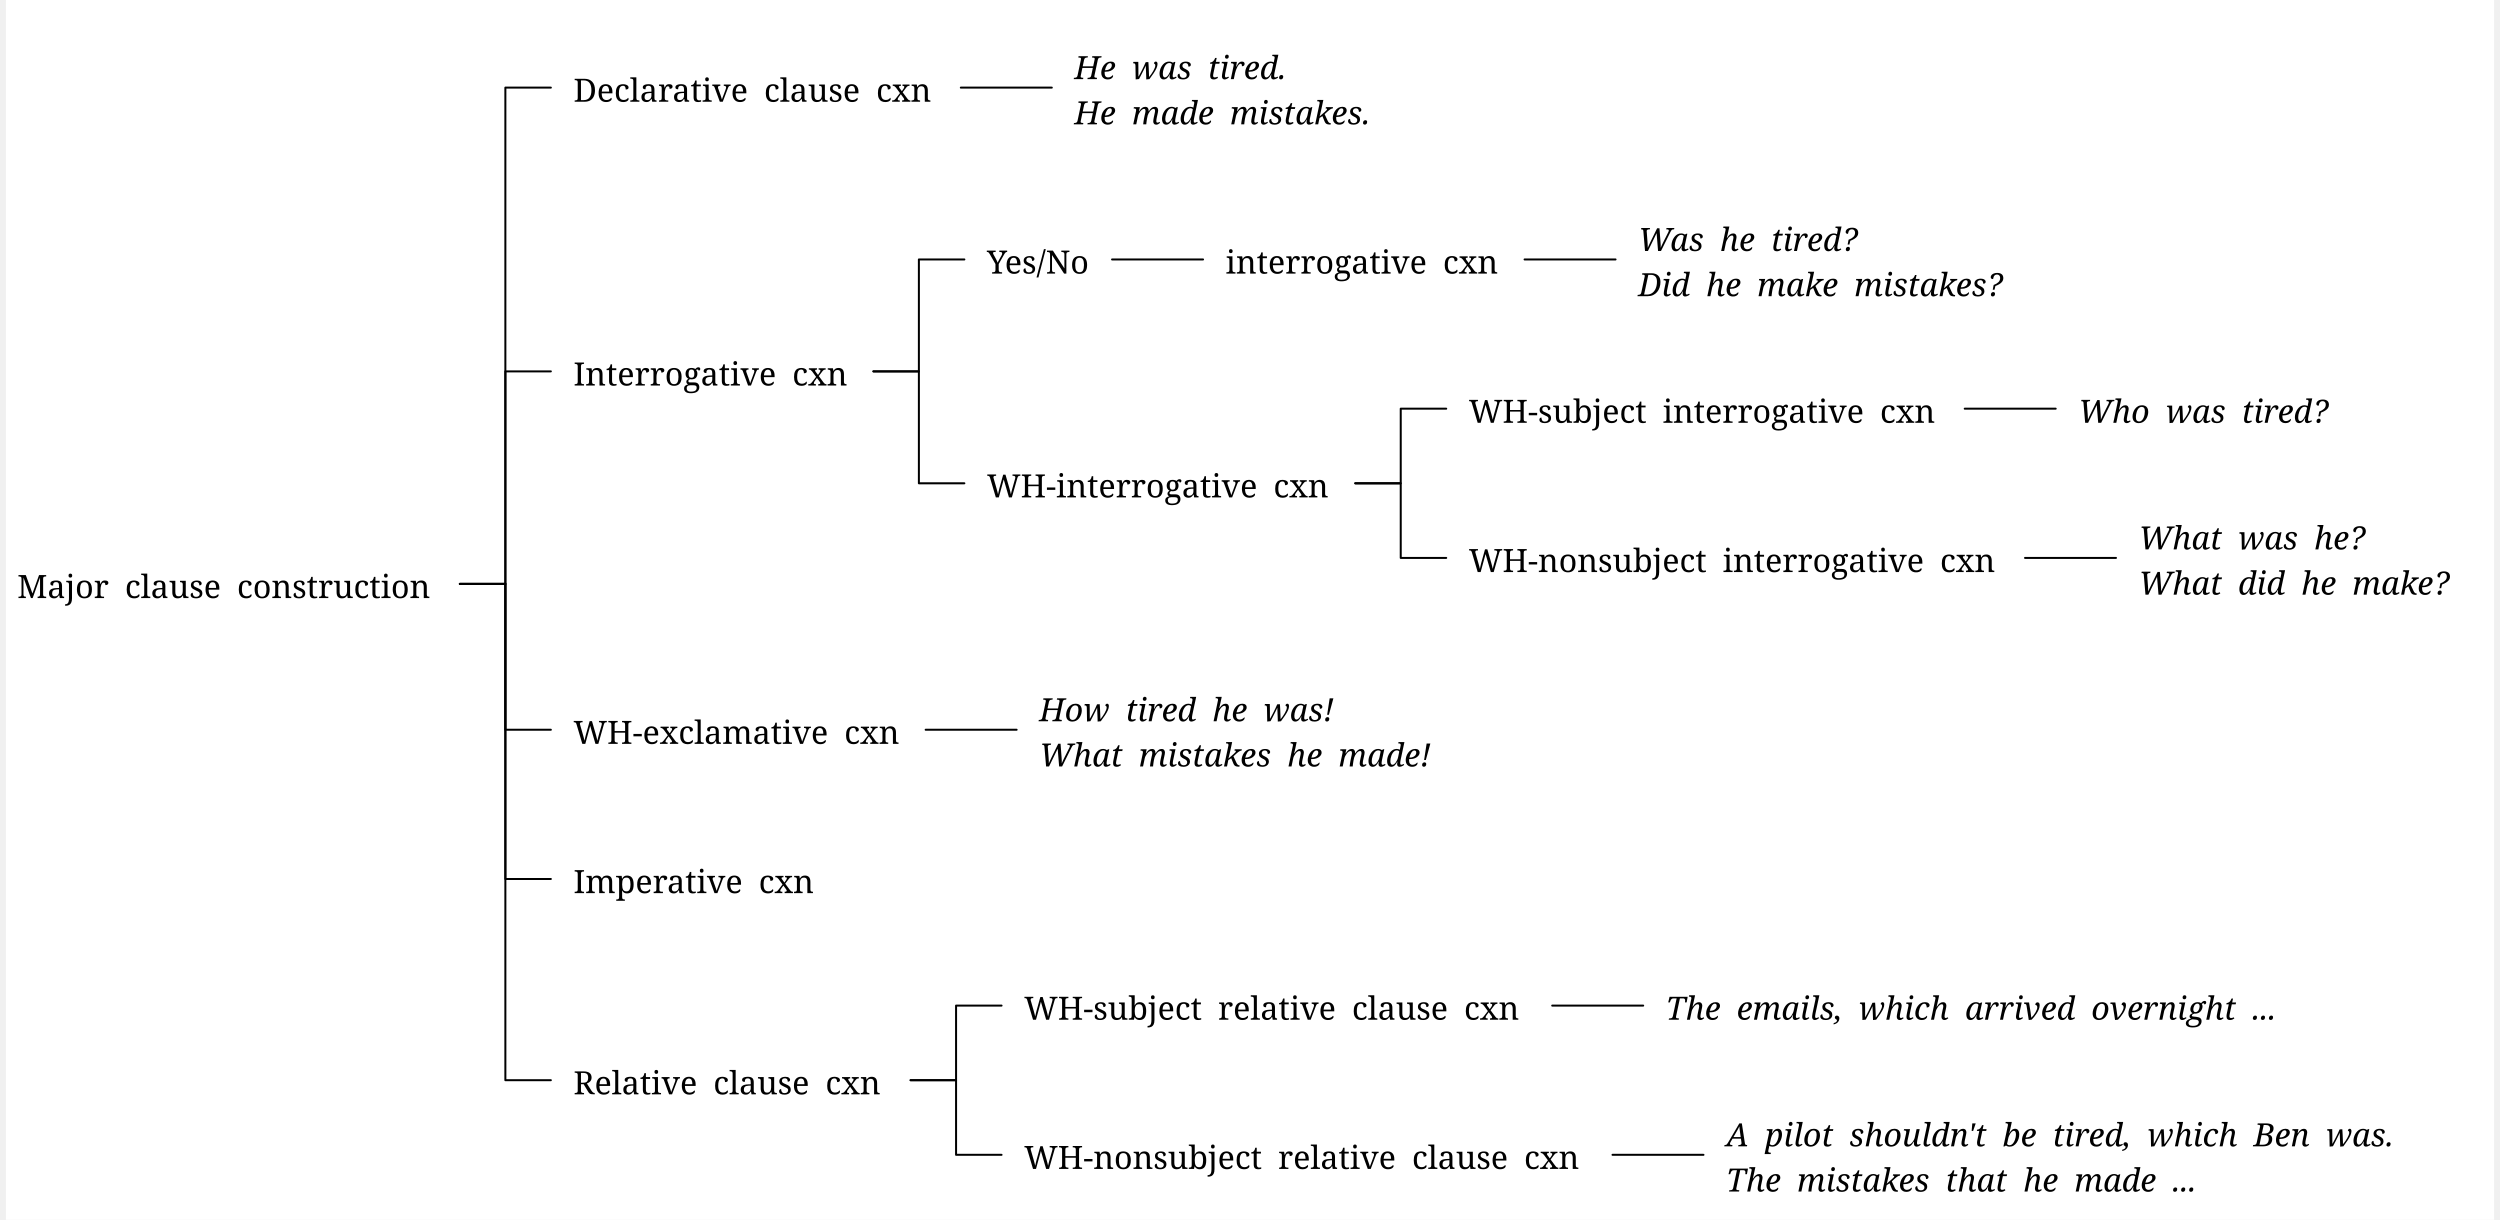
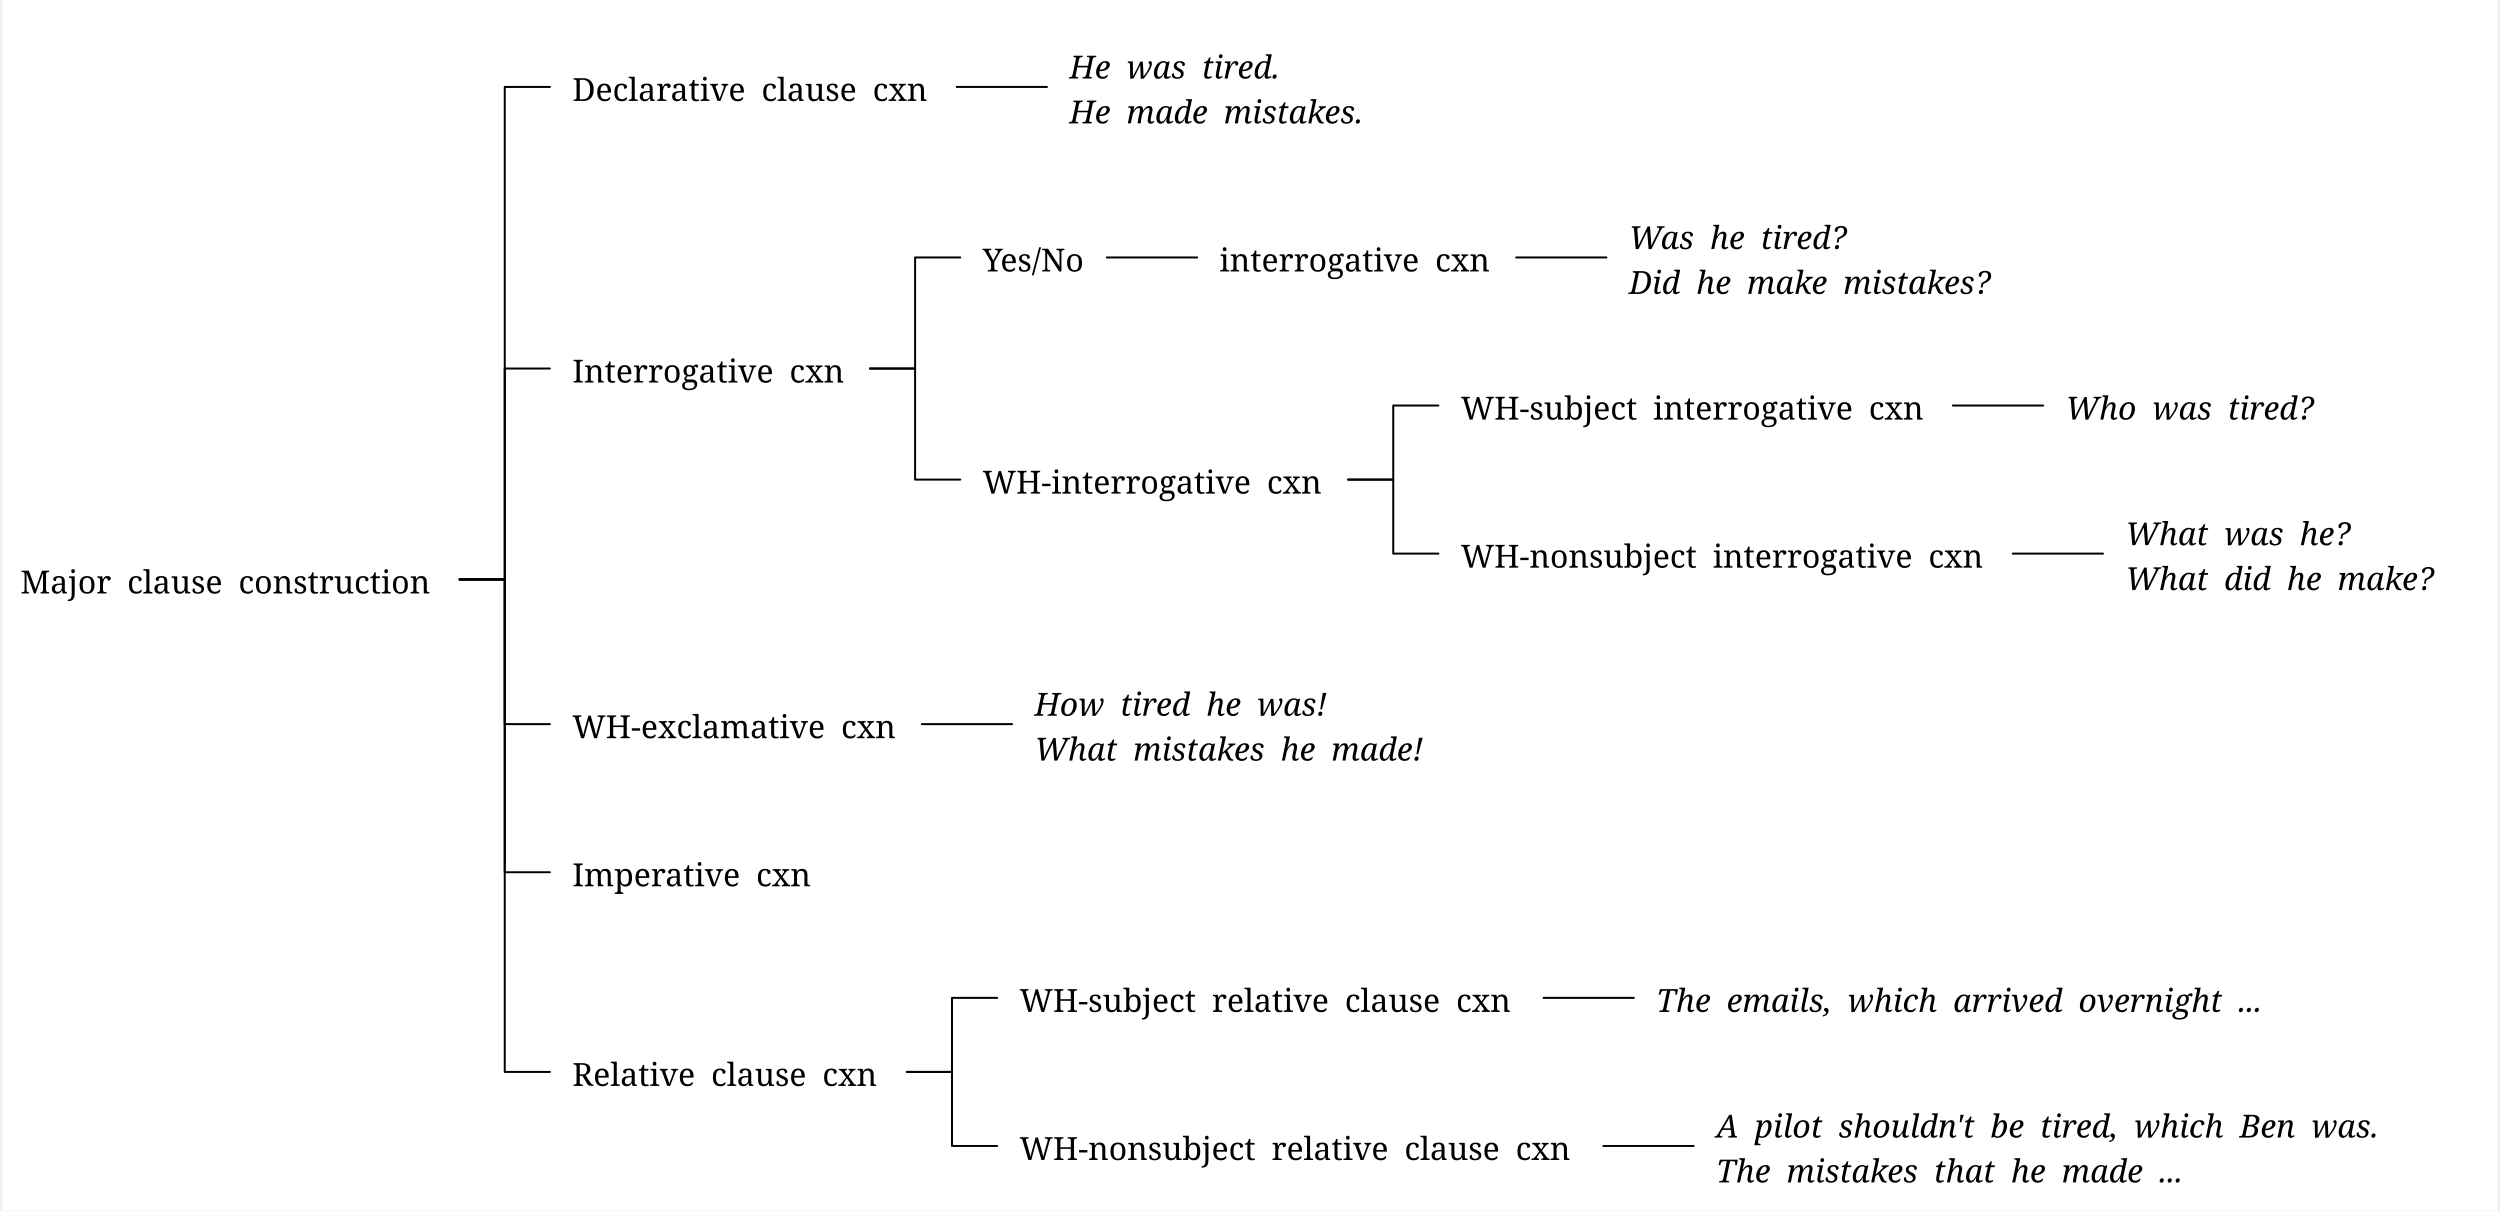
- <svg xmlns="http://www.w3.org/2000/svg" width="2464.75" height="1202.625" viewBox="-11.25, 0, 2476.0, 1213.875" version="1.1">
+ <svg xmlns="http://www.w3.org/2000/svg" width="2483.8" height="1202.625" viewBox="-17.6, 0, 2501.4, 1213.875" version="1.1">
  <defs>
-     <marker id="arrow" markerUnits="userSpaceOnUse" viewBox="0 0 10 10" refX="10" refY="5" markerWidth="11.25" markerHeight="11.25" orient="auto">
+     <marker id="arrow" markerUnits="userSpaceOnUse" viewBox="0 0 10 10" refX="10" refY="5" markerWidth="17.6" markerHeight="17.6" orient="auto">
      <path d="M 0 0 L 10 5 L 0 10" fill="black" />
    </marker>
-     <marker id="arrowBackward" markerUnits="userSpaceOnUse" viewBox="0 0 10 10" refX="5" refY="5" markerWidth="11.25" markerHeight="11.25" orient="auto">
+     <marker id="arrowBackward" markerUnits="userSpaceOnUse" viewBox="0 0 10 10" refX="5" refY="5" markerWidth="17.6" markerHeight="17.6" orient="auto">
      <path d="M 0 0 L 10 5 L 0 10 z" fill="black" />
    </marker>
-     <marker id="arrowForward" markerUnits="userSpaceOnUse" viewBox="0 0 10 10" refX="5" refY="5" markerWidth="11.25" markerHeight="11.25" orient="auto">
+     <marker id="arrowForward" markerUnits="userSpaceOnUse" viewBox="0 0 10 10" refX="5" refY="5" markerWidth="17.6" markerHeight="17.6" orient="auto">
      <path d="M 10 0 L 0 5 L 10 10 z" fill="black" />
    </marker>
-     <marker id="arrowBothways" markerUnits="userSpaceOnUse" viewBox="0 0 30 10" refX="15" refY="5" markerWidth="33.75" markerHeight="11.25" orient="auto">
+     <marker id="arrowBothways" markerUnits="userSpaceOnUse" viewBox="0 0 30 10" refX="15" refY="5" markerWidth="52.8" markerHeight="17.6" orient="auto">
      <path d="M 0 5 L 10 0 L 10 5 L 20 5 L 20 0 L 30 5 L 20 10 L 20 5 L 10 5 L 10 10 z" fill="black" />
    </marker>
    <pattern id="hatchBlack" x="10" y="10" width="10" height="10" patternUnits="userSpaceOnUse" patternTransform="rotate(45)">
      <line x1="0" y="0" x2="0" y2="10" stroke="black" stroke-width="4" />
    </pattern>
    <pattern id="hatchForNode" x="10" y="10" width="10" height="10" patternUnits="userSpaceOnUse" patternTransform="rotate(45)">
      <line x1="0" y="0" x2="0" y2="10" stroke="black" stroke-width="4" />
    </pattern>
    <pattern id="hatchForLeaf" x="10" y="10" width="10" height="10" patternUnits="userSpaceOnUse" patternTransform="rotate(45)">
      <line x1="0" y="0" x2="0" y2="10" stroke="black" stroke-width="4" />
    </pattern>
  </defs>
-   <rect x="-11.25" y="0" width="2476.0" height="1213.875" stroke="none" fill="white" />"
+   <rect x="-17.6" y="0" width="2501.4" height="1213.875" stroke="none" fill="white" />"
<text white-space="pre" alignment-baseline="text-top" style="fill: black; storoke-width: 0; font-size: 32px;" x="0.0" y="595.125">
    <tspan x="0.0" y="595.125" style="" text-decoration="" font-family="'Noto Serif', 'Noto Serif JP', OpenMoji, 'OpenMoji Color', 'OpenMoji Black', serif">Major<tspan style="fill:none;">￭</tspan>clause<tspan style="fill:none;">￭</tspan>construction</tspan>
  </text>
  <text white-space="pre" alignment-baseline="text-top" style="fill: black; storoke-width: 0; font-size: 32px;" x="553.5" y="101.25">
    <tspan x="553.5" y="101.25" style="" text-decoration="" font-family="'Noto Serif', 'Noto Serif JP', OpenMoji, 'OpenMoji Color', 'OpenMoji Black', serif">Declarative<tspan style="fill:none;">￭</tspan>clause<tspan style="fill:none;">￭</tspan>cxn</tspan>
  </text>
  <text white-space="pre" alignment-baseline="text-top" style="fill: black; storoke-width: 0; font-size: 32px;" x="1052.0" y="78.75">
    <tspan x="1052.0" y="78.75" style="font-style: italic; " text-decoration="" font-family="'Noto Serif', 'Noto Serif JP', OpenMoji, 'OpenMoji Color', 'OpenMoji Black', serif">He<tspan style="fill:none;">￭</tspan>was<tspan style="fill:none;">￭</tspan>tired.</tspan>
    <tspan x="1052.0" y="123.75" style="font-style: italic; " text-decoration="" font-family="'Noto Serif', 'Noto Serif JP', OpenMoji, 'OpenMoji Color', 'OpenMoji Black', serif">He<tspan style="fill:none;">￭</tspan>made<tspan style="fill:none;">￭</tspan>mistakes.</tspan>
  </text>
  <text white-space="pre" alignment-baseline="text-top" style="fill: black; storoke-width: 0; font-size: 32px;" x="553.5" y="383.625">
    <tspan x="553.5" y="383.625" style="" text-decoration="" font-family="'Noto Serif', 'Noto Serif JP', OpenMoji, 'OpenMoji Color', 'OpenMoji Black', serif">Interrogative<tspan style="fill:none;">￭</tspan>cxn</tspan>
  </text>
  <text white-space="pre" alignment-baseline="text-top" style="fill: black; storoke-width: 0; font-size: 32px;" x="965.0" y="272.25">
    <tspan x="965.0" y="272.25" style="" text-decoration="" font-family="'Noto Serif', 'Noto Serif JP', OpenMoji, 'OpenMoji Color', 'OpenMoji Black', serif">Yes/No</tspan>
  </text>
  <text white-space="pre" alignment-baseline="text-top" style="fill: black; storoke-width: 0; font-size: 32px;" x="1202.5" y="272.25">
    <tspan x="1202.5" y="272.25" style="" text-decoration="" font-family="'Noto Serif', 'Noto Serif JP', OpenMoji, 'OpenMoji Color', 'OpenMoji Black', serif">interrogative<tspan style="fill:none;">￭</tspan>cxn</tspan>
  </text>
  <text white-space="pre" alignment-baseline="text-top" style="fill: black; storoke-width: 0; font-size: 32px;" x="1613.0" y="249.75">
    <tspan x="1613.0" y="249.75" style="font-style: italic; " text-decoration="" font-family="'Noto Serif', 'Noto Serif JP', OpenMoji, 'OpenMoji Color', 'OpenMoji Black', serif">Was<tspan style="fill:none;">￭</tspan>he<tspan style="fill:none;">￭</tspan>tired?</tspan>
    <tspan x="1613.0" y="294.75" style="font-style: italic; " text-decoration="" font-family="'Noto Serif', 'Noto Serif JP', OpenMoji, 'OpenMoji Color', 'OpenMoji Black', serif">Did<tspan style="fill:none;">￭</tspan>he<tspan style="fill:none;">￭</tspan>make<tspan style="fill:none;">￭</tspan>mistakes?</tspan>
  </text>
  <text white-space="pre" alignment-baseline="text-top" style="fill: black; storoke-width: 0; font-size: 32px;" x="965.0" y="495.0">
    <tspan x="965.0" y="495.0" style="" text-decoration="" font-family="'Noto Serif', 'Noto Serif JP', OpenMoji, 'OpenMoji Color', 'OpenMoji Black', serif">WH-interrogative<tspan style="fill:none;">￭</tspan>cxn</tspan>
  </text>
  <text white-space="pre" alignment-baseline="text-top" style="fill: black; storoke-width: 0; font-size: 32px;" x="1444.5" y="420.75">
    <tspan x="1444.5" y="420.75" style="" text-decoration="" font-family="'Noto Serif', 'Noto Serif JP', OpenMoji, 'OpenMoji Color', 'OpenMoji Black', serif">WH-subject<tspan style="fill:none;">￭</tspan>interrogative<tspan style="fill:none;">￭</tspan>cxn</tspan>
  </text>
  <text white-space="pre" alignment-baseline="text-top" style="fill: black; storoke-width: 0; font-size: 32px;" x="2051.0" y="420.75">
    <tspan x="2051.0" y="420.75" style="font-style: italic; " text-decoration="" font-family="'Noto Serif', 'Noto Serif JP', OpenMoji, 'OpenMoji Color', 'OpenMoji Black', serif">Who<tspan style="fill:none;">￭</tspan>was<tspan style="fill:none;">￭</tspan>tired?</tspan>
  </text>
  <text white-space="pre" alignment-baseline="text-top" style="fill: black; storoke-width: 0; font-size: 32px;" x="1444.5" y="569.25">
    <tspan x="1444.5" y="569.25" style="" text-decoration="" font-family="'Noto Serif', 'Noto Serif JP', OpenMoji, 'OpenMoji Color', 'OpenMoji Black', serif">WH-nonsubject<tspan style="fill:none;">￭</tspan>interrogative<tspan style="fill:none;">￭</tspan>cxn</tspan>
  </text>
  <text white-space="pre" alignment-baseline="text-top" style="fill: black; storoke-width: 0; font-size: 32px;" x="2111.0" y="546.75">
    <tspan x="2111.0" y="546.75" style="font-style: italic; " text-decoration="" font-family="'Noto Serif', 'Noto Serif JP', OpenMoji, 'OpenMoji Color', 'OpenMoji Black', serif">What<tspan style="fill:none;">￭</tspan>was<tspan style="fill:none;">￭</tspan>he?</tspan>
    <tspan x="2111.0" y="591.75" style="font-style: italic; " text-decoration="" font-family="'Noto Serif', 'Noto Serif JP', OpenMoji, 'OpenMoji Color', 'OpenMoji Black', serif">What<tspan style="fill:none;">￭</tspan>did<tspan style="fill:none;">￭</tspan>he<tspan style="fill:none;">￭</tspan>make?</tspan>
  </text>
  <text white-space="pre" alignment-baseline="text-top" style="fill: black; storoke-width: 0; font-size: 32px;" x="553.5" y="740.25">
    <tspan x="553.5" y="740.25" style="" text-decoration="" font-family="'Noto Serif', 'Noto Serif JP', OpenMoji, 'OpenMoji Color', 'OpenMoji Black', serif">WH-exclamative<tspan style="fill:none;">￭</tspan>cxn</tspan>
  </text>
  <text white-space="pre" alignment-baseline="text-top" style="fill: black; storoke-width: 0; font-size: 32px;" x="1017.0" y="717.75">
    <tspan x="1017.0" y="717.75" style="font-style: italic; " text-decoration="" font-family="'Noto Serif', 'Noto Serif JP', OpenMoji, 'OpenMoji Color', 'OpenMoji Black', serif">How<tspan style="fill:none;">￭</tspan>tired<tspan style="fill:none;">￭</tspan>he<tspan style="fill:none;">￭</tspan>was!</tspan>
    <tspan x="1017.0" y="762.75" style="font-style: italic; " text-decoration="" font-family="'Noto Serif', 'Noto Serif JP', OpenMoji, 'OpenMoji Color', 'OpenMoji Black', serif">What<tspan style="fill:none;">￭</tspan>mistakes<tspan style="fill:none;">￭</tspan>he<tspan style="fill:none;">￭</tspan>made!</tspan>
  </text>
  <text white-space="pre" alignment-baseline="text-top" style="fill: black; storoke-width: 0; font-size: 32px;" x="553.5" y="888.75">
    <tspan x="553.5" y="888.75" style="" text-decoration="" font-family="'Noto Serif', 'Noto Serif JP', OpenMoji, 'OpenMoji Color', 'OpenMoji Black', serif">Imperative<tspan style="fill:none;">￭</tspan>cxn</tspan>
  </text>
  <text white-space="pre" alignment-baseline="text-top" style="fill: black; storoke-width: 0; font-size: 32px;" x="553.5" y="1089.0">
    <tspan x="553.5" y="1089.0" style="" text-decoration="" font-family="'Noto Serif', 'Noto Serif JP', OpenMoji, 'OpenMoji Color', 'OpenMoji Black', serif">Relative<tspan style="fill:none;">￭</tspan>clause<tspan style="fill:none;">￭</tspan>cxn</tspan>
  </text>
  <text white-space="pre" alignment-baseline="text-top" style="fill: black; storoke-width: 0; font-size: 32px;" x="1002.0" y="1014.75">
    <tspan x="1002.0" y="1014.75" style="" text-decoration="" font-family="'Noto Serif', 'Noto Serif JP', OpenMoji, 'OpenMoji Color', 'OpenMoji Black', serif">WH-subject<tspan style="fill:none;">￭</tspan>relative<tspan style="fill:none;">￭</tspan>clause<tspan style="fill:none;">￭</tspan>cxn</tspan>
  </text>
  <text white-space="pre" alignment-baseline="text-top" style="fill: black; storoke-width: 0; font-size: 32px;" x="1640.5" y="1014.75">
    <tspan x="1640.5" y="1014.75" style="font-style: italic; " text-decoration="" font-family="'Noto Serif', 'Noto Serif JP', OpenMoji, 'OpenMoji Color', 'OpenMoji Black', serif">The<tspan style="fill:none;">￭</tspan>emails,<tspan style="fill:none;">￭</tspan>which<tspan style="fill:none;">￭</tspan>arrived<tspan style="fill:none;">￭</tspan>overnight<tspan style="fill:none;">￭</tspan>...</tspan>
  </text>
  <text white-space="pre" alignment-baseline="text-top" style="fill: black; storoke-width: 0; font-size: 32px;" x="1002.0" y="1163.25">
    <tspan x="1002.0" y="1163.25" style="" text-decoration="" font-family="'Noto Serif', 'Noto Serif JP', OpenMoji, 'OpenMoji Color', 'OpenMoji Black', serif">WH-nonsubject<tspan style="fill:none;">￭</tspan>relative<tspan style="fill:none;">￭</tspan>clause<tspan style="fill:none;">￭</tspan>cxn</tspan>
  </text>
  <text white-space="pre" alignment-baseline="text-top" style="fill: black; storoke-width: 0; font-size: 32px;" x="1700.5" y="1140.75">
    <tspan x="1700.5" y="1140.75" style="font-style: italic; " text-decoration="" font-family="'Noto Serif', 'Noto Serif JP', OpenMoji, 'OpenMoji Color', 'OpenMoji Black', serif">A<tspan style="fill:none;">￭</tspan>pilot<tspan style="fill:none;">￭</tspan>shouldn't<tspan style="fill:none;">￭</tspan>be<tspan style="fill:none;">￭</tspan>tired,<tspan style="fill:none;">￭</tspan>which<tspan style="fill:none;">￭</tspan>Ben<tspan style="fill:none;">￭</tspan>was.</tspan>
    <tspan x="1700.5" y="1185.75" style="font-style: italic; " text-decoration="" font-family="'Noto Serif', 'Noto Serif JP', OpenMoji, 'OpenMoji Color', 'OpenMoji Black', serif">The<tspan style="fill:none;">￭</tspan>mistakes<tspan style="fill:none;">￭</tspan>that<tspan style="fill:none;">￭</tspan>he<tspan style="fill:none;">￭</tspan>made<tspan style="fill:none;">￭</tspan>...</tspan>
  </text>
  <polyline style="stroke:black; stroke-width:2; fill:none; stroke-linejoin:round; stroke-linecap:round;" points="531.0 87.188 485.75 87.188 485.75 581.062 440.5 581.062" />
  <polyline style="stroke:black; stroke-width:2; fill:none; stroke-linejoin:round; stroke-linecap:round;" points="531.0 369.562 485.75 369.562 485.75 581.062 440.5 581.062" />
  <polyline style="stroke:black; stroke-width:2; fill:none; stroke-linejoin:round; stroke-linecap:round;" points="531.0 726.188 485.75 726.188 485.75 581.062 440.5 581.062" />
  <polyline style="stroke:black; stroke-width:2; fill:none; stroke-linejoin:round; stroke-linecap:round;" points="531.0 874.688 485.75 874.688 485.75 581.062 440.5 581.062" />
  <polyline style="stroke:black; stroke-width:2; fill:none; stroke-linejoin:round; stroke-linecap:round;" points="531.0 1074.938 485.75 1074.938 485.75 581.062 440.5 581.062" />
  <polyline style="stroke:black; stroke-width:2; fill:none; stroke-linejoin:round; stroke-linecap:round;" points="1029.5 87.188 984.25 87.188 984.25 87.188 939.0 87.188" />
  <polyline style="stroke:black; stroke-width:2; fill:none; stroke-linejoin:round; stroke-linecap:round;" points="942.5 258.188 897.25 258.188 897.25 369.562 852.0 369.562" />
  <polyline style="stroke:black; stroke-width:2; fill:none; stroke-linejoin:round; stroke-linecap:round;" points="942.5 480.938 897.25 480.938 897.25 369.562 852.0 369.562" />
  <polyline style="stroke:black; stroke-width:2; fill:none; stroke-linejoin:round; stroke-linecap:round;" points="1180.0 258.188 1134.75 258.188 1134.75 258.188 1089.5 258.188" />
  <polyline style="stroke:black; stroke-width:2; fill:none; stroke-linejoin:round; stroke-linecap:round;" points="1590.5 258.188 1545.25 258.188 1545.25 258.188 1500.0 258.188" />
  <polyline style="stroke:black; stroke-width:2; fill:none; stroke-linejoin:round; stroke-linecap:round;" points="1422.0 406.688 1376.75 406.688 1376.75 480.938 1331.5 480.938" />
  <polyline style="stroke:black; stroke-width:2; fill:none; stroke-linejoin:round; stroke-linecap:round;" points="1422.0 555.188 1376.75 555.188 1376.75 480.938 1331.5 480.938" />
  <polyline style="stroke:black; stroke-width:2; fill:none; stroke-linejoin:round; stroke-linecap:round;" points="2028.5 406.688 1983.25 406.688 1983.25 406.688 1938.0 406.688" />
  <polyline style="stroke:black; stroke-width:2; fill:none; stroke-linejoin:round; stroke-linecap:round;" points="2088.5 555.188 2043.25 555.188 2043.25 555.188 1998.0 555.188" />
  <polyline style="stroke:black; stroke-width:2; fill:none; stroke-linejoin:round; stroke-linecap:round;" points="994.5 726.188 949.25 726.188 949.25 726.188 904.0 726.188" />
  <polyline style="stroke:black; stroke-width:2; fill:none; stroke-linejoin:round; stroke-linecap:round;" points="979.5 1000.688 934.25 1000.688 934.25 1074.938 889.0 1074.938" />
  <polyline style="stroke:black; stroke-width:2; fill:none; stroke-linejoin:round; stroke-linecap:round;" points="979.5 1149.188 934.25 1149.188 934.25 1074.938 889.0 1074.938" />
  <polyline style="stroke:black; stroke-width:2; fill:none; stroke-linejoin:round; stroke-linecap:round;" points="1618.0 1000.688 1572.75 1000.688 1572.75 1000.688 1527.5 1000.688" />
  <polyline style="stroke:black; stroke-width:2; fill:none; stroke-linejoin:round; stroke-linecap:round;" points="1678.0 1149.188 1632.75 1149.188 1632.75 1149.188 1587.5 1149.188" />
</svg>
